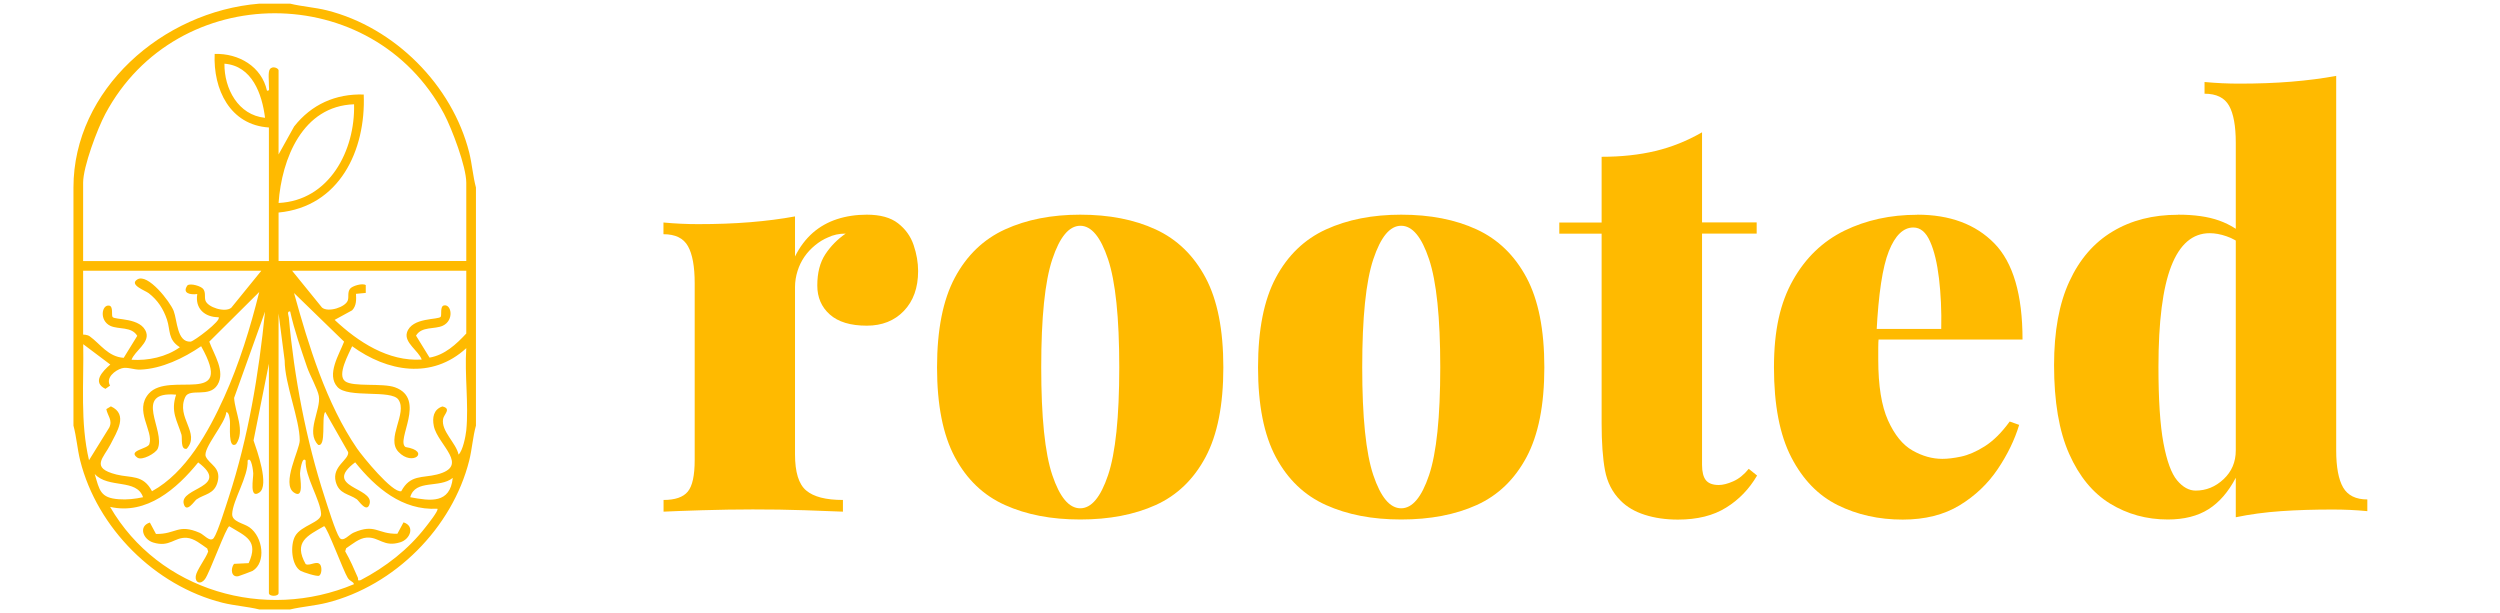
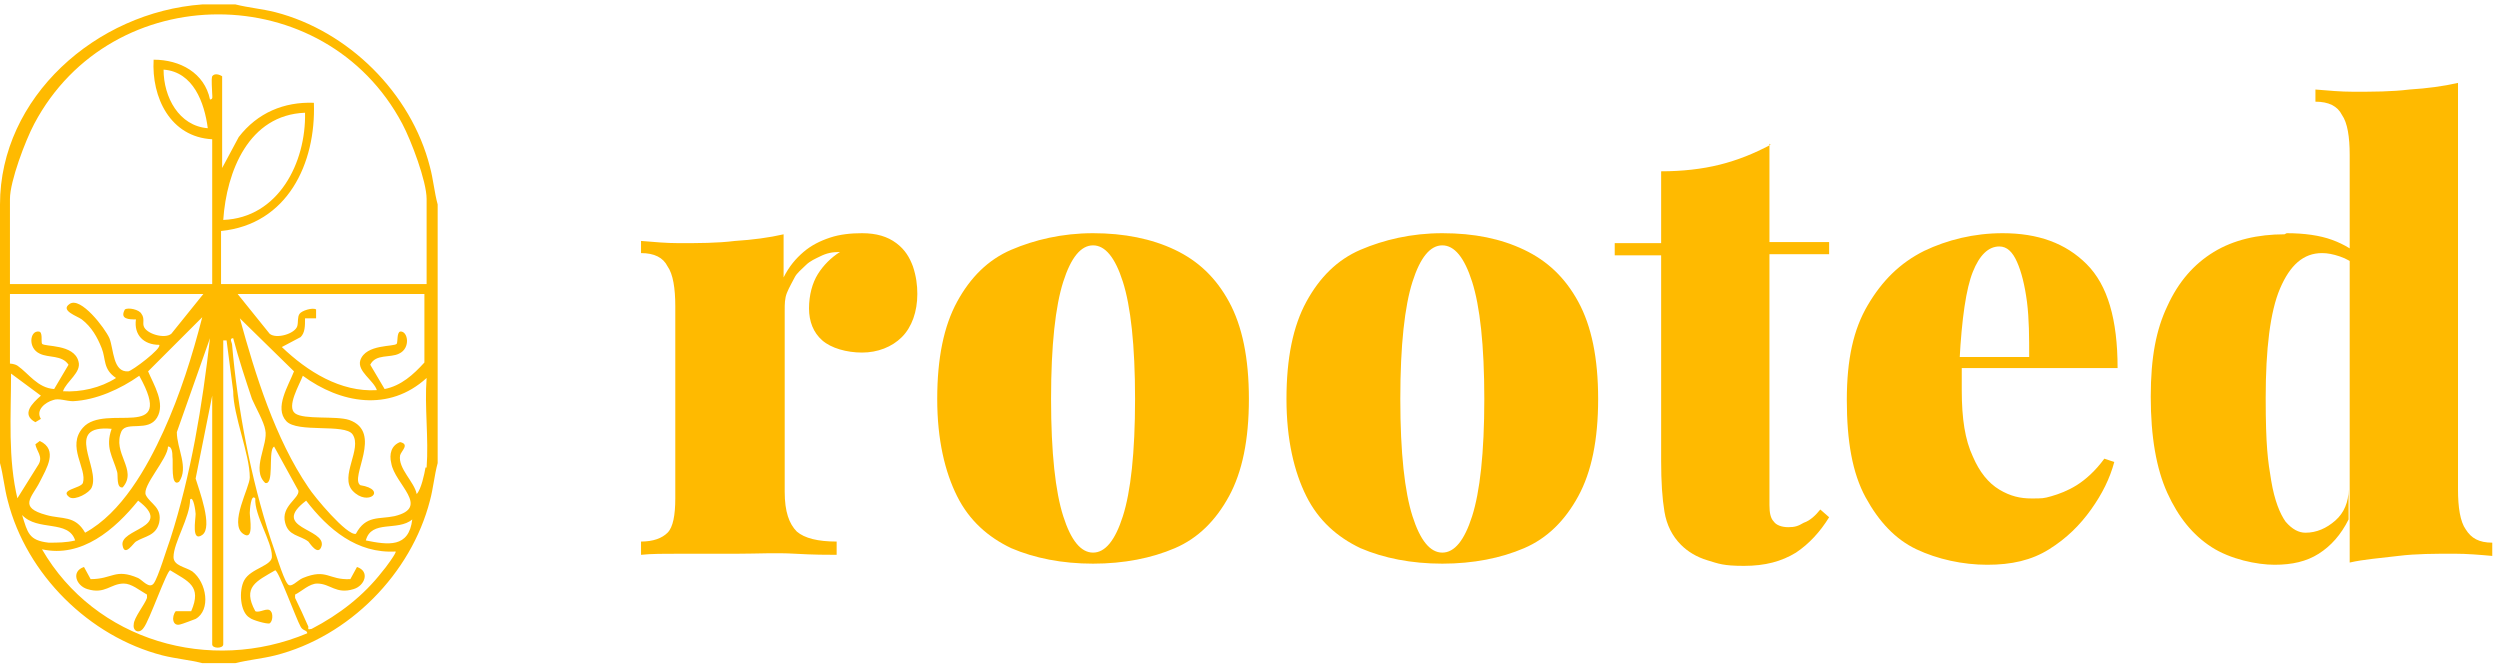
- <svg xmlns="http://www.w3.org/2000/svg" id="Layer_1" data-name="Layer 1" viewBox="0 0 245.72 60.22">
+ <svg xmlns="http://www.w3.org/2000/svg" id="Layer_1" version="1.1" viewBox="0 0 226.2 60.2">
  <defs>
    <style>
-       .cls-1 {
+       .st0 {
        fill: #ffba00;
      }
    </style>
  </defs>
-   <path class="cls-1" d="M28.52.36c1.19.29,2.42.36,3.62.66,6.64,1.67,12.31,7.34,13.98,13.98.28,1.13.36,2.31.66,3.43v23.4c-.31,1.12-.38,2.3-.66,3.43-1.67,6.64-7.34,12.31-13.98,13.98-1.19.3-2.43.38-3.62.66h-3.04c-1.19-.29-2.42-.36-3.62-.66-6.64-1.67-12.31-7.34-13.98-13.98-.28-1.13-.36-2.31-.66-3.43v-23.4C7.22,8.83,15.95,1.14,25.48.36h3.04ZM45.83,25.66v-7.7c0-1.58-1.41-5.3-2.18-6.76C36.62-2,17.38-1.99,10.35,11.2c-.78,1.46-2.18,5.18-2.18,6.76v7.7h18.26v-13.13c-3.83-.24-5.49-3.76-5.33-7.23,2.36-.07,4.61,1.23,5.14,3.61.31.05.18-.26.19-.47.02-.43-.11-1.33.09-1.63.27-.39.86-.09.86.1v8.27l1.53-2.75c1.7-2.16,4.07-3.23,6.84-3.14.22,5.48-2.38,11.03-8.37,11.6v4.76h18.45ZM26.05,11.58c-.29-2.34-1.27-5.11-3.99-5.32-.03,2.45,1.35,5.06,3.99,5.32ZM34.8,10.25c-5.06.17-7.11,5.34-7.42,9.7,4.99-.24,7.54-5.16,7.42-9.7ZM25.67,26.61H8.17v6.28s.4-.02.67.18c1.02.74,1.79,2,3.32,2.1l1.33-2.16c-.56-.94-1.84-.61-2.64-.98-1.12-.53-.85-2.13-.11-1.99.41.08.2.93.32,1.11.2.33,2.85.02,3.32,1.55.31,1-1.14,1.8-1.45,2.66,1.63.11,3.42-.28,4.75-1.23-1.2-.75-.92-1.68-1.27-2.72s-.9-1.9-1.79-2.59c-.35-.27-1.96-.82-1.13-1.35,1.03-.66,3.23,2.19,3.58,3.09.36.95.32,3.09,1.66,3.02.32-.02,3.09-2.1,2.75-2.4-1.36,0-2.33-.86-2.09-2.28-.64.09-1.54-.05-.96-.86.32-.22,1.33.08,1.55.37.26.36.1.76.21,1.12.21.68,1.94,1.22,2.54.72l2.94-3.62ZM45.83,26.61h-17.12l2.94,3.62c.6.51,2.33-.04,2.54-.72.11-.36-.05-.76.21-1.12.21-.29,1.23-.59,1.55-.37v.77s-.96.09-.96.09c.03.58.05,1.17-.38,1.62l-1.72.94c2.3,2.16,5.27,4.11,8.56,3.9-.31-.87-1.75-1.66-1.45-2.66.47-1.52,3.12-1.22,3.32-1.55.11-.18-.09-1.03.32-1.11.74-.15,1.01,1.46-.11,1.99-.8.38-2.09.04-2.64.98l1.33,2.16c1.5-.26,2.62-1.31,3.61-2.37v-6.18ZM8.74,45.25l2-3.23c.35-.73-.17-1.15-.29-1.81l.45-.27c1.74.8.57,2.53-.03,3.72-.69,1.36-2.04,2.32.57,2.98,1.44.36,2.63-.02,3.5,1.64,3.34-1.82,5.56-5.86,7.09-9.24,1.49-3.3,2.58-6.84,3.45-10.34l-4.91,4.88c.45,1.25,1.61,2.92.81,4.24s-2.74.28-3.17,1.2c-.94,2.02,1.52,3.54.14,5.09-.63.13-.42-1.06-.51-1.38-.43-1.41-1.09-2.25-.53-3.94-4.35-.37-1,3.52-1.81,5.32-.21.45-1.54,1.19-2,.87-1-.71,1.03-.85,1.18-1.33.43-1.31-1.53-3.3-.05-4.97,2.01-2.26,8.53,1.39,5.14-4.65-1.71,1.17-3.88,2.22-5.99,2.3-.64.02-1.27-.29-1.81-.13-.66.19-1.61.94-1.15,1.7l-.46.32c-1.33-.65-.28-1.73.48-2.39l-2.66-2c.07,3.82-.31,7.67.57,11.41ZM45.83,42.3c.25-2.56-.18-5.48,0-8.08-3.39,3.11-7.76,2.32-11.22-.19-.33.76-1.51,2.82-.69,3.44.77.59,3.68.15,4.91.6,3.12,1.14.04,5.21,1.03,5.87,2.5.39.7,1.96-.7.47-1.25-1.33.92-3.79,0-5.13-.7-1.02-4.97-.11-5.99-1.24-1.11-1.22.17-3.2.65-4.46l-4.92-4.78c1.43,5.15,3.16,10.86,6.2,15.29.53.77,3.48,4.4,4.34,4.19.88-1.65,2.06-1.28,3.5-1.64,3.32-.84.08-2.92-.3-4.76-.17-.83-.03-1.64.84-1.93.93.21.14.78.07,1.23-.21,1.2,1.29,2.36,1.52,3.5.42-.37.7-1.81.76-2.38ZM27.38,30.8v27.49c0,.36-.95.36-.95,0v-22.54l-1.51,7.54c.34.98,1.58,4.43.57,5.12s-.58-1.41-.6-1.89c0-.17-.18-1.72-.55-1.26.08,1.57-1.46,3.9-1.52,5.25-.04.78,1.13.91,1.7,1.32,1.33.95,1.66,3.46.31,4.28-.09.05-1.27.49-1.39.52-.72.16-.8-.73-.44-1.21l1.44-.07c1.02-2.23-.29-2.64-1.9-3.62-.29,0-1.92,4.56-2.4,5.2-.43.57-.99.33-.9-.31.08-.58,1.01-1.77,1.22-2.41l-.09-.3c-.59-.4-1.28-1-2.02-1.05-1.22-.08-1.66.97-3.3.46-.99-.31-1.47-1.6-.32-1.96l.6,1.12c1.98.04,2.15-1.04,4.3-.11.43.19,1.03.97,1.38.51.38-.51,1.22-3.24,1.48-4.03,1.92-5.89,2.94-12.06,3.56-18.22l-3.04,8.48c.09,1.46,1.11,3.24.19,4.55-.81.52-.55-1.81-.6-2.27-.02-.19-.08-.9-.36-.88-.05,1.06-2.36,3.59-2.01,4.37s1.53,1.06,1.16,2.48c-.32,1.23-1.28,1.18-2.08,1.73-.19.13-.99,1.41-1.25.43-.43-1.61,4.68-1.61,1.42-4.07-2.09,2.58-5.07,5.19-8.66,4.37,4.79,8.27,15.23,11.28,23.97,7.6-.08-.3-.38-.25-.61-.62-.42-.65-2.05-5.08-2.33-5.08-1.66.95-3.02,1.55-1.81,3.72.39.24,1.12-.4,1.44.07.16.24.16.88-.1,1.07-.18.13-1.63-.35-1.83-.47-.92-.55-1.04-2.54-.54-3.42.59-1.06,2.59-1.34,2.55-2.18-.06-1.35-1.6-3.68-1.52-5.25-.37-.46-.54,1.09-.55,1.26-.02.47.44,2.6-.6,1.89-1.26-.86.57-4.22.57-5.12,0-2.07-1.48-5.57-1.48-7.85l-.6-4.63ZM31.95,40.5c-.37.58.14,3.42-.67,3.23-1.26-1.24.28-3.45.06-4.8-.11-.67-.89-2.06-1.16-2.85-.61-1.8-1.25-3.61-1.66-5.47-.36-.04-.15.4-.13.61.51,5.79,1.71,12.09,3.51,17.61.26.8,1.1,3.52,1.48,4.03.34.46.94-.33,1.38-.51,2.15-.93,2.32.16,4.3.11l.6-1.12c1.15.36.67,1.66-.32,1.96-1.63.51-2.07-.54-3.3-.46-.74.05-1.42.65-2.02,1.05l-.09.3c.48.83.86,1.7,1.24,2.58.08.18-.11.35.28.25,2.46-1.29,4.68-3.01,6.39-5.22.17-.22,1.32-1.65,1.15-1.8-3.45.19-6.06-2.05-8.08-4.56-3.26,2.45,1.85,2.46,1.42,4.07-.26.98-1.07-.3-1.25-.43-.79-.56-1.75-.5-2.08-1.73-.4-1.52,1.32-2.15,1.22-2.91l-2.25-3.95ZM14.06,48.87c-.63-1.86-3.4-.82-4.75-2.28.47,1.61.55,2.35,2.37,2.48.81.06,1.6-.03,2.38-.2ZM40.32,48.87c2,.38,3.92.65,4.18-1.9-1.29,1.06-3.68.1-4.18,1.9Z" />
+   <path class="st0" d="M21.3.4c1.2.3,2.4.4,3.6.7,6.6,1.7,12.3,7.3,14,14,.3,1.1.4,2.3.7,3.4v23.4c-.3,1.1-.4,2.3-.7,3.4-1.7,6.6-7.3,12.3-14,14-1.2.3-2.4.4-3.6.7h-3c-1.2-.3-2.4-.4-3.6-.7-6.6-1.7-12.3-7.3-14-14-.3-1.1-.4-2.3-.7-3.4v-23.4C0,8.8,8.7,1.1,18.3.4h3ZM38.6,25.7v-7.7c0-1.6-1.4-5.3-2.2-6.8-7-13.2-26.3-13.2-33.3,0-.8,1.5-2.2,5.2-2.2,6.8v7.7h18.3v-13.1c-3.8-.2-5.5-3.8-5.3-7.2,2.4,0,4.6,1.2,5.1,3.6.3,0,.2-.3.2-.5,0-.4-.1-1.3,0-1.6.3-.4.9,0,.9,0v8.3l1.5-2.8c1.7-2.2,4.1-3.2,6.8-3.1.2,5.5-2.4,11-8.4,11.6v4.8h18.5ZM18.8,11.6c-.3-2.3-1.3-5.1-4-5.3,0,2.5,1.4,5.1,4,5.3ZM27.6,10.2c-5.1.2-7.1,5.3-7.4,9.7,5-.2,7.5-5.2,7.4-9.7ZM18.4,26.6H.9v6.3s.4,0,.7.2c1,.7,1.8,2,3.3,2.1l1.3-2.2c-.6-.9-1.8-.6-2.6-1-1.1-.5-.9-2.1-.1-2,.4,0,.2.9.3,1.1.2.3,2.9,0,3.3,1.6.3,1-1.1,1.8-1.4,2.7,1.6.1,3.4-.3,4.8-1.2-1.2-.8-.9-1.7-1.3-2.7s-.9-1.9-1.8-2.6c-.4-.3-2-.8-1.1-1.4,1-.7,3.2,2.2,3.6,3.1.4,1,.3,3.1,1.7,3,.3,0,3.1-2.1,2.8-2.4-1.4,0-2.3-.9-2.1-2.3-.6,0-1.5,0-1-.9.3-.2,1.3,0,1.5.4.3.4.1.8.2,1.1.2.7,1.9,1.2,2.5.7l2.9-3.6h0ZM38.6,26.6h-17.1l2.9,3.6c.6.5,2.3,0,2.5-.7.1-.4,0-.8.2-1.1.2-.3,1.2-.6,1.5-.4v.8h-1c0,.7,0,1.3-.4,1.7l-1.7.9c2.3,2.2,5.3,4.1,8.6,3.9-.3-.9-1.8-1.7-1.5-2.7.5-1.5,3.1-1.2,3.3-1.5.1-.2,0-1,.3-1.1.7-.1,1,1.5-.1,2-.8.4-2.1,0-2.6,1l1.3,2.2c1.5-.3,2.6-1.3,3.6-2.4v-6.2h0ZM1.5,45.2l2-3.2c.4-.7-.2-1.2-.3-1.8l.4-.3c1.7.8.6,2.5,0,3.7-.7,1.4-2,2.3.6,3,1.4.4,2.6,0,3.5,1.6,3.3-1.8,5.6-5.9,7.1-9.2,1.5-3.3,2.6-6.8,3.5-10.3l-4.9,4.9c.5,1.2,1.6,2.9.8,4.2s-2.7.3-3.2,1.2c-.9,2,1.5,3.5.1,5.1-.6.1-.4-1.1-.5-1.4-.4-1.4-1.1-2.2-.5-3.9-4.4-.4-1,3.5-1.8,5.3-.2.5-1.5,1.2-2,.9-1-.7,1-.8,1.2-1.3.4-1.3-1.5-3.3,0-5,2-2.3,8.5,1.4,5.1-4.7-1.7,1.2-3.9,2.2-6,2.3-.6,0-1.3-.3-1.8-.1-.7.2-1.6.9-1.1,1.7l-.5.3c-1.3-.7-.3-1.7.5-2.4l-2.7-2c0,3.8-.3,7.7.6,11.4h0ZM38.6,42.3c.2-2.6-.2-5.5,0-8.1-3.4,3.1-7.8,2.3-11.2-.2-.3.8-1.5,2.8-.7,3.4.8.6,3.7.2,4.9.6,3.1,1.1,0,5.2,1,5.9,2.5.4.7,2-.7.5-1.2-1.3.9-3.8,0-5.1-.7-1-5-.1-6-1.2-1.1-1.2.2-3.2.7-4.5l-4.9-4.8c1.4,5.1,3.2,10.9,6.2,15.3.5.8,3.5,4.4,4.3,4.2.9-1.7,2.1-1.3,3.5-1.6,3.3-.8,0-2.9-.3-4.8-.2-.8,0-1.6.8-1.9.9.2.1.8,0,1.2-.2,1.2,1.3,2.4,1.5,3.5.4-.4.7-1.8.8-2.4ZM20.2,30.8v27.5c0,.4-1,.4-1,0v-22.5l-1.5,7.5c.3,1,1.6,4.4.6,5.1s-.6-1.4-.6-1.9c0-.2-.2-1.7-.5-1.3,0,1.6-1.5,3.9-1.5,5.2,0,.8,1.1.9,1.7,1.3,1.3,1,1.7,3.5.3,4.3,0,0-1.3.5-1.4.5-.7.2-.8-.7-.4-1.2h1.4c1-2.3-.3-2.7-1.9-3.7-.3,0-1.9,4.6-2.4,5.2-.4.6-1,.3-.9-.3,0-.6,1-1.8,1.2-2.4v-.3c-.7-.4-1.4-1-2.1-1-1.2,0-1.7,1-3.3.5-1-.3-1.5-1.6-.3-2l.6,1.1c2,0,2.2-1,4.3-.1.4.2,1,1,1.4.5.4-.5,1.2-3.2,1.5-4,1.9-5.9,2.9-12.1,3.6-18.2l-3,8.5c0,1.5,1.1,3.2.2,4.5-.8.5-.5-1.8-.6-2.3,0-.2,0-.9-.4-.9,0,1.1-2.4,3.6-2,4.4s1.5,1.1,1.2,2.5c-.3,1.2-1.3,1.2-2.1,1.7-.2.1-1,1.4-1.2.4-.4-1.6,4.7-1.6,1.4-4.1-2.1,2.6-5.1,5.2-8.7,4.4,4.8,8.3,15.2,11.3,24,7.6,0-.3-.4-.2-.6-.6-.4-.7-2-5.1-2.3-5.1-1.7,1-3,1.5-1.8,3.7.4.2,1.1-.4,1.4,0,.2.2.2.9-.1,1.1-.2.1-1.6-.3-1.8-.5-.9-.5-1-2.5-.5-3.4.6-1.1,2.6-1.3,2.5-2.2,0-1.3-1.6-3.7-1.5-5.2-.4-.5-.5,1.1-.5,1.3,0,.5.4,2.6-.6,1.9-1.3-.9.6-4.2.6-5.1,0-2.1-1.5-5.6-1.5-7.8l-.6-4.6h0ZM24.7,40.5c-.4.6.1,3.4-.7,3.2-1.3-1.2.3-3.5,0-4.8-.1-.7-.9-2.1-1.2-2.8-.6-1.8-1.2-3.6-1.7-5.5-.4,0-.1.4-.1.6.5,5.8,1.7,12.1,3.5,17.6.3.8,1.1,3.5,1.5,4,.3.5.9-.3,1.4-.5,2.2-.9,2.3.2,4.3.1l.6-1.1c1.2.4.7,1.7-.3,2-1.6.5-2.1-.5-3.3-.5-.7,0-1.4.7-2,1v.3c.4.8.8,1.7,1.2,2.6,0,.2-.1.3.3.2,2.5-1.3,4.7-3,6.4-5.2.2-.2,1.3-1.7,1.2-1.8-3.5.2-6.1-2-8.1-4.6-3.3,2.5,1.8,2.5,1.4,4.1-.3,1-1.1-.3-1.2-.4-.8-.6-1.8-.5-2.1-1.7-.4-1.5,1.3-2.2,1.2-2.9l-2.2-4h0ZM6.8,48.9c-.6-1.9-3.4-.8-4.8-2.3.5,1.6.6,2.3,2.4,2.5.8,0,1.6,0,2.4-.2ZM33.1,48.9c2,.4,3.9.7,4.2-1.9-1.3,1.1-3.7,0-4.2,1.9Z" />
  <g>
-     <path class="cls-1" d="M85.2,21.1c1.31,0,2.34.28,3.07.85.73.57,1.24,1.28,1.53,2.14.29.86.44,1.71.44,2.55,0,1.64-.47,2.95-1.4,3.92-.93.97-2.15,1.45-3.64,1.45-1.61,0-2.82-.37-3.64-1.1-.82-.73-1.23-1.68-1.23-2.85,0-1.24.26-2.26.79-3.07.53-.8,1.2-1.48,2-2.03-.66,0-1.24.13-1.75.38-.44.18-.86.44-1.26.77-.4.33-.75.7-1.04,1.12-.29.42-.52.89-.68,1.4-.16.51-.25,1.04-.25,1.59v16.43c0,1.75.36,2.94,1.1,3.56.73.62,1.93.93,3.61.93v1.15c-.84-.04-2.09-.08-3.75-.14s-3.37-.08-5.12-.08c-1.64,0-3.3.03-4.98.08-1.68.05-2.94.1-3.78.14v-1.15c1.13,0,1.93-.27,2.38-.82.46-.55.68-1.59.68-3.12v-17.36c0-1.64-.22-2.86-.66-3.64-.44-.79-1.24-1.18-2.41-1.18v-1.15c1.17.11,2.3.16,3.4.16,1.83,0,3.53-.06,5.12-.19,1.59-.13,3.06-.32,4.41-.57v3.94c.47-.95,1.06-1.72,1.75-2.33.69-.6,1.49-1.05,2.38-1.34.89-.29,1.87-.44,2.93-.44Z" />
-     <path class="cls-1" d="M106.17,21.1c2.85,0,5.32.48,7.42,1.45,2.1.97,3.73,2.55,4.9,4.74,1.17,2.19,1.75,5.13,1.75,8.82s-.58,6.63-1.75,8.82c-1.17,2.19-2.8,3.76-4.9,4.71s-4.57,1.42-7.42,1.42-5.28-.47-7.39-1.42c-2.12-.95-3.76-2.52-4.93-4.71-1.17-2.19-1.75-5.13-1.75-8.82s.58-6.63,1.75-8.82c1.17-2.19,2.81-3.77,4.93-4.74,2.12-.97,4.58-1.45,7.39-1.45ZM106.17,22.19c-1.1,0-2.01,1.1-2.74,3.29-.73,2.19-1.09,5.73-1.09,10.62s.36,8.43,1.09,10.6c.73,2.17,1.64,3.26,2.74,3.26s2.01-1.09,2.74-3.26c.73-2.17,1.1-5.7,1.1-10.6s-.37-8.43-1.1-10.62c-.73-2.19-1.64-3.29-2.74-3.29Z" />
-     <path class="cls-1" d="M137.72,21.1c2.85,0,5.32.48,7.42,1.45,2.1.97,3.73,2.55,4.9,4.74,1.17,2.19,1.75,5.13,1.75,8.82s-.58,6.63-1.75,8.82c-1.17,2.19-2.8,3.76-4.9,4.71s-4.57,1.42-7.42,1.42-5.28-.47-7.39-1.42c-2.12-.95-3.76-2.52-4.93-4.71-1.17-2.19-1.75-5.13-1.75-8.82s.58-6.63,1.75-8.82c1.17-2.19,2.81-3.77,4.93-4.74,2.12-.97,4.58-1.45,7.39-1.45ZM137.72,22.19c-1.1,0-2.01,1.1-2.74,3.29-.73,2.19-1.09,5.73-1.09,10.62s.36,8.43,1.09,10.6c.73,2.17,1.64,3.26,2.74,3.26s2.01-1.09,2.74-3.26c.73-2.17,1.1-5.7,1.1-10.6s-.37-8.43-1.1-10.62c-.73-2.19-1.64-3.29-2.74-3.29Z" />
-     <path class="cls-1" d="M167.29,12.99v8.87h5.37v1.1h-5.37v22.73c0,.69.13,1.2.38,1.51.25.31.68.47,1.26.47.4,0,.88-.12,1.42-.36.55-.24,1.06-.65,1.53-1.23l.82.66c-.77,1.32-1.78,2.37-3.04,3.15-1.26.79-2.84,1.18-4.74,1.18-1.21,0-2.29-.16-3.26-.47-.97-.31-1.76-.77-2.38-1.4-.8-.8-1.31-1.8-1.53-2.98-.22-1.19-.33-2.73-.33-4.63v-18.62h-4.16v-1.1h4.16v-6.46c1.94,0,3.7-.19,5.29-.57,1.59-.38,3.11-.99,4.57-1.83Z" />
-     <path class="cls-1" d="M188.44,21.1c3.21,0,5.74.94,7.58,2.82,1.84,1.88,2.77,5.03,2.77,9.45h-17.14l-.11-1.04h9.26c.04-1.79-.04-3.44-.22-4.96-.18-1.51-.47-2.73-.88-3.64-.4-.91-.95-1.37-1.64-1.37-.99,0-1.79.78-2.41,2.33-.62,1.55-1.02,4.21-1.21,7.97l.22.44c-.04.37-.05.73-.05,1.1v1.15c0,2.56.32,4.55.96,5.97.64,1.42,1.44,2.41,2.41,2.96.97.55,1.94.82,2.93.82.51,0,1.12-.07,1.83-.22s1.49-.48,2.33-1.01c.84-.53,1.66-1.34,2.46-2.44l.93.33c-.44,1.46-1.14,2.91-2.11,4.35-.97,1.44-2.22,2.63-3.75,3.56s-3.4,1.4-5.59,1.4c-2.34,0-4.46-.47-6.38-1.42s-3.44-2.52-4.57-4.71c-1.13-2.19-1.7-5.13-1.7-8.82s.62-6.36,1.86-8.57c1.24-2.21,2.93-3.83,5.07-4.88,2.14-1.04,4.52-1.56,7.15-1.56Z" />
-     <path class="cls-1" d="M214.07,21.1c1.61,0,2.96.19,4.05.58s2.06,1,2.9,1.84l-.6.6c-.47-.4-1-.7-1.59-.9-.58-.2-1.13-.3-1.64-.3-1.68,0-2.94,1.08-3.78,3.23-.84,2.15-1.26,5.46-1.26,9.91,0,3.21.16,5.71.49,7.48.33,1.77.78,3,1.34,3.67.57.68,1.18,1.01,1.83,1.01,1.02,0,1.94-.37,2.74-1.12.8-.75,1.2-1.69,1.2-2.82v2.68c-.73,1.39-1.62,2.42-2.68,3.09-1.06.67-2.39,1.01-4,1.01-2.08,0-3.97-.52-5.67-1.56-1.7-1.04-3.04-2.67-4.03-4.9-.99-2.23-1.48-5.13-1.48-8.71,0-3.32.5-6.07,1.51-8.24,1-2.17,2.42-3.81,4.25-4.9,1.83-1.1,3.96-1.64,6.41-1.64ZM229.62,7.46v36.81c0,1.64.23,2.86.68,3.64.46.79,1.25,1.18,2.38,1.18v1.15c-1.13-.11-2.26-.16-3.4-.16-1.83,0-3.52.05-5.09.16s-3.05.31-4.44.6V14.03c0-1.64-.22-2.86-.66-3.64-.44-.78-1.24-1.18-2.41-1.18v-1.15c1.17.11,2.3.16,3.4.16,1.83,0,3.53-.06,5.12-.19,1.59-.13,3.06-.32,4.41-.57Z" />
+     <path class="st0" d="M78,21.1c1.3,0,2.3.3,3.1.9s1.2,1.3,1.5,2.1c.3.9.4,1.7.4,2.5,0,1.6-.5,3-1.4,3.9s-2.2,1.4-3.6,1.4-2.8-.4-3.6-1.1-1.2-1.7-1.2-2.9.3-2.3.8-3.1c.5-.8,1.2-1.5,2-2-.7,0-1.2.1-1.8.4-.4.2-.9.4-1.3.8s-.8.7-1,1.1-.5.9-.7,1.4-.2,1-.2,1.6v16.4c0,1.8.4,2.9,1.1,3.6.7.6,1.9.9,3.6.9v1.2c-.8,0-2.1,0-3.8-.1s-3.4,0-5.1,0-3.3,0-5,0c-1.7,0-2.9,0-3.8.1v-1.2c1.1,0,1.9-.3,2.4-.8.5-.5.7-1.6.7-3.1v-17.4c0-1.6-.2-2.9-.7-3.6-.4-.8-1.2-1.2-2.4-1.2v-1.1c1.2.1,2.3.2,3.4.2,1.8,0,3.5,0,5.1-.2,1.6-.1,3.1-.3,4.4-.6v3.9c.5-1,1.1-1.7,1.8-2.3.7-.6,1.5-1,2.4-1.3s1.9-.4,2.9-.4h0Z" />
+     <path class="st0" d="M98.9,21.1c2.8,0,5.3.5,7.4,1.5,2.1,1,3.7,2.5,4.9,4.7s1.8,5.1,1.8,8.8-.6,6.6-1.8,8.8-2.8,3.8-4.9,4.7-4.6,1.4-7.4,1.4-5.3-.5-7.4-1.4c-2.1-1-3.8-2.5-4.9-4.7s-1.8-5.1-1.8-8.8.6-6.6,1.8-8.8c1.2-2.2,2.8-3.8,4.9-4.7s4.6-1.5,7.4-1.5ZM98.9,22.2c-1.1,0-2,1.1-2.7,3.3-.7,2.2-1.1,5.7-1.1,10.6s.4,8.4,1.1,10.6c.7,2.2,1.6,3.3,2.7,3.3s2-1.1,2.7-3.3c.7-2.2,1.1-5.7,1.1-10.6s-.4-8.4-1.1-10.6c-.7-2.2-1.6-3.3-2.7-3.3Z" />
+     <path class="st0" d="M130.5,21.1c2.9,0,5.3.5,7.4,1.5,2.1,1,3.7,2.5,4.9,4.7s1.8,5.1,1.8,8.8-.6,6.6-1.8,8.8-2.8,3.8-4.9,4.7-4.6,1.4-7.4,1.4-5.3-.5-7.4-1.4c-2.1-1-3.8-2.5-4.9-4.7s-1.8-5.1-1.8-8.8.6-6.6,1.8-8.8c1.2-2.2,2.8-3.8,4.9-4.7s4.6-1.5,7.4-1.5ZM130.5,22.2c-1.1,0-2,1.1-2.7,3.3-.7,2.2-1.1,5.7-1.1,10.6s.4,8.4,1.1,10.6,1.6,3.3,2.7,3.3,2-1.1,2.7-3.3c.7-2.2,1.1-5.7,1.1-10.6s-.4-8.4-1.1-10.6c-.7-2.2-1.6-3.3-2.7-3.3Z" />
+     <path class="st0" d="M160.1,13v8.9h5.4v1.1h-5.4v22.7c0,.7.1,1.2.4,1.5.2.3.7.5,1.3.5s.9-.1,1.4-.4c.6-.2,1.1-.7,1.5-1.2l.8.7c-.8,1.3-1.8,2.4-3,3.2-1.3.8-2.8,1.2-4.7,1.2s-2.3-.2-3.3-.5-1.8-.8-2.4-1.4c-.8-.8-1.3-1.8-1.5-3-.2-1.2-.3-2.7-.3-4.6v-18.6h-4.2v-1.1h4.2v-6.5c1.9,0,3.7-.2,5.3-.6s3.1-1,4.6-1.8h0Z" />
+     <path class="st0" d="M181.2,21.1c3.2,0,5.7.9,7.6,2.8s2.8,5,2.8,9.4h-17.1v-1c-.1,0,9.1,0,9.1,0,0-1.8,0-3.4-.2-5-.2-1.5-.5-2.7-.9-3.6-.4-.9-.9-1.4-1.6-1.4-1,0-1.8.8-2.4,2.3-.6,1.5-1,4.2-1.2,8l.2.4c0,.4,0,.7,0,1.1v1.2c0,2.6.3,4.5,1,6,.6,1.4,1.4,2.4,2.4,3s1.9.8,2.9.8,1.1,0,1.8-.2,1.5-.5,2.3-1,1.7-1.3,2.5-2.4l.9.3c-.4,1.5-1.1,2.9-2.1,4.3s-2.2,2.6-3.8,3.6-3.4,1.4-5.6,1.4-4.5-.5-6.4-1.4-3.4-2.5-4.6-4.7-1.7-5.1-1.7-8.8.6-6.4,1.9-8.6,2.9-3.8,5.1-4.9c2.1-1,4.5-1.6,7.1-1.6h0Z" />
+     <path class="st0" d="M206.9,21.1c1.6,0,3,.2,4.1.6s2.1,1,2.9,1.8l-.6.6c-.5-.4-1-.7-1.6-.9-.6-.2-1.1-.3-1.6-.3-1.7,0-2.9,1.1-3.8,3.2s-1.3,5.5-1.3,9.9.2,5.7.5,7.5.8,3,1.3,3.7c.6.7,1.2,1,1.8,1,1,0,1.9-.4,2.7-1.1s1.2-1.7,1.2-2.8v2.7c-.7,1.4-1.6,2.4-2.7,3.1-1.1.7-2.4,1-4,1s-4-.5-5.7-1.6-3-2.7-4-4.9-1.5-5.1-1.5-8.7.5-6.1,1.5-8.2c1-2.2,2.4-3.8,4.2-4.9,1.8-1.1,4-1.6,6.4-1.6h0ZM222.4,7.5v36.8c0,1.6.2,2.9.7,3.6.5.8,1.2,1.2,2.4,1.2v1.2c-1.1-.1-2.3-.2-3.4-.2-1.8,0-3.5,0-5.1.2s-3.1.3-4.4.6V14c0-1.6-.2-2.9-.7-3.6-.4-.8-1.2-1.2-2.4-1.2v-1.1c1.2.1,2.3.2,3.4.2,1.8,0,3.5,0,5.1-.2,1.6-.1,3.1-.3,4.4-.6h0Z" />
  </g>
</svg>
